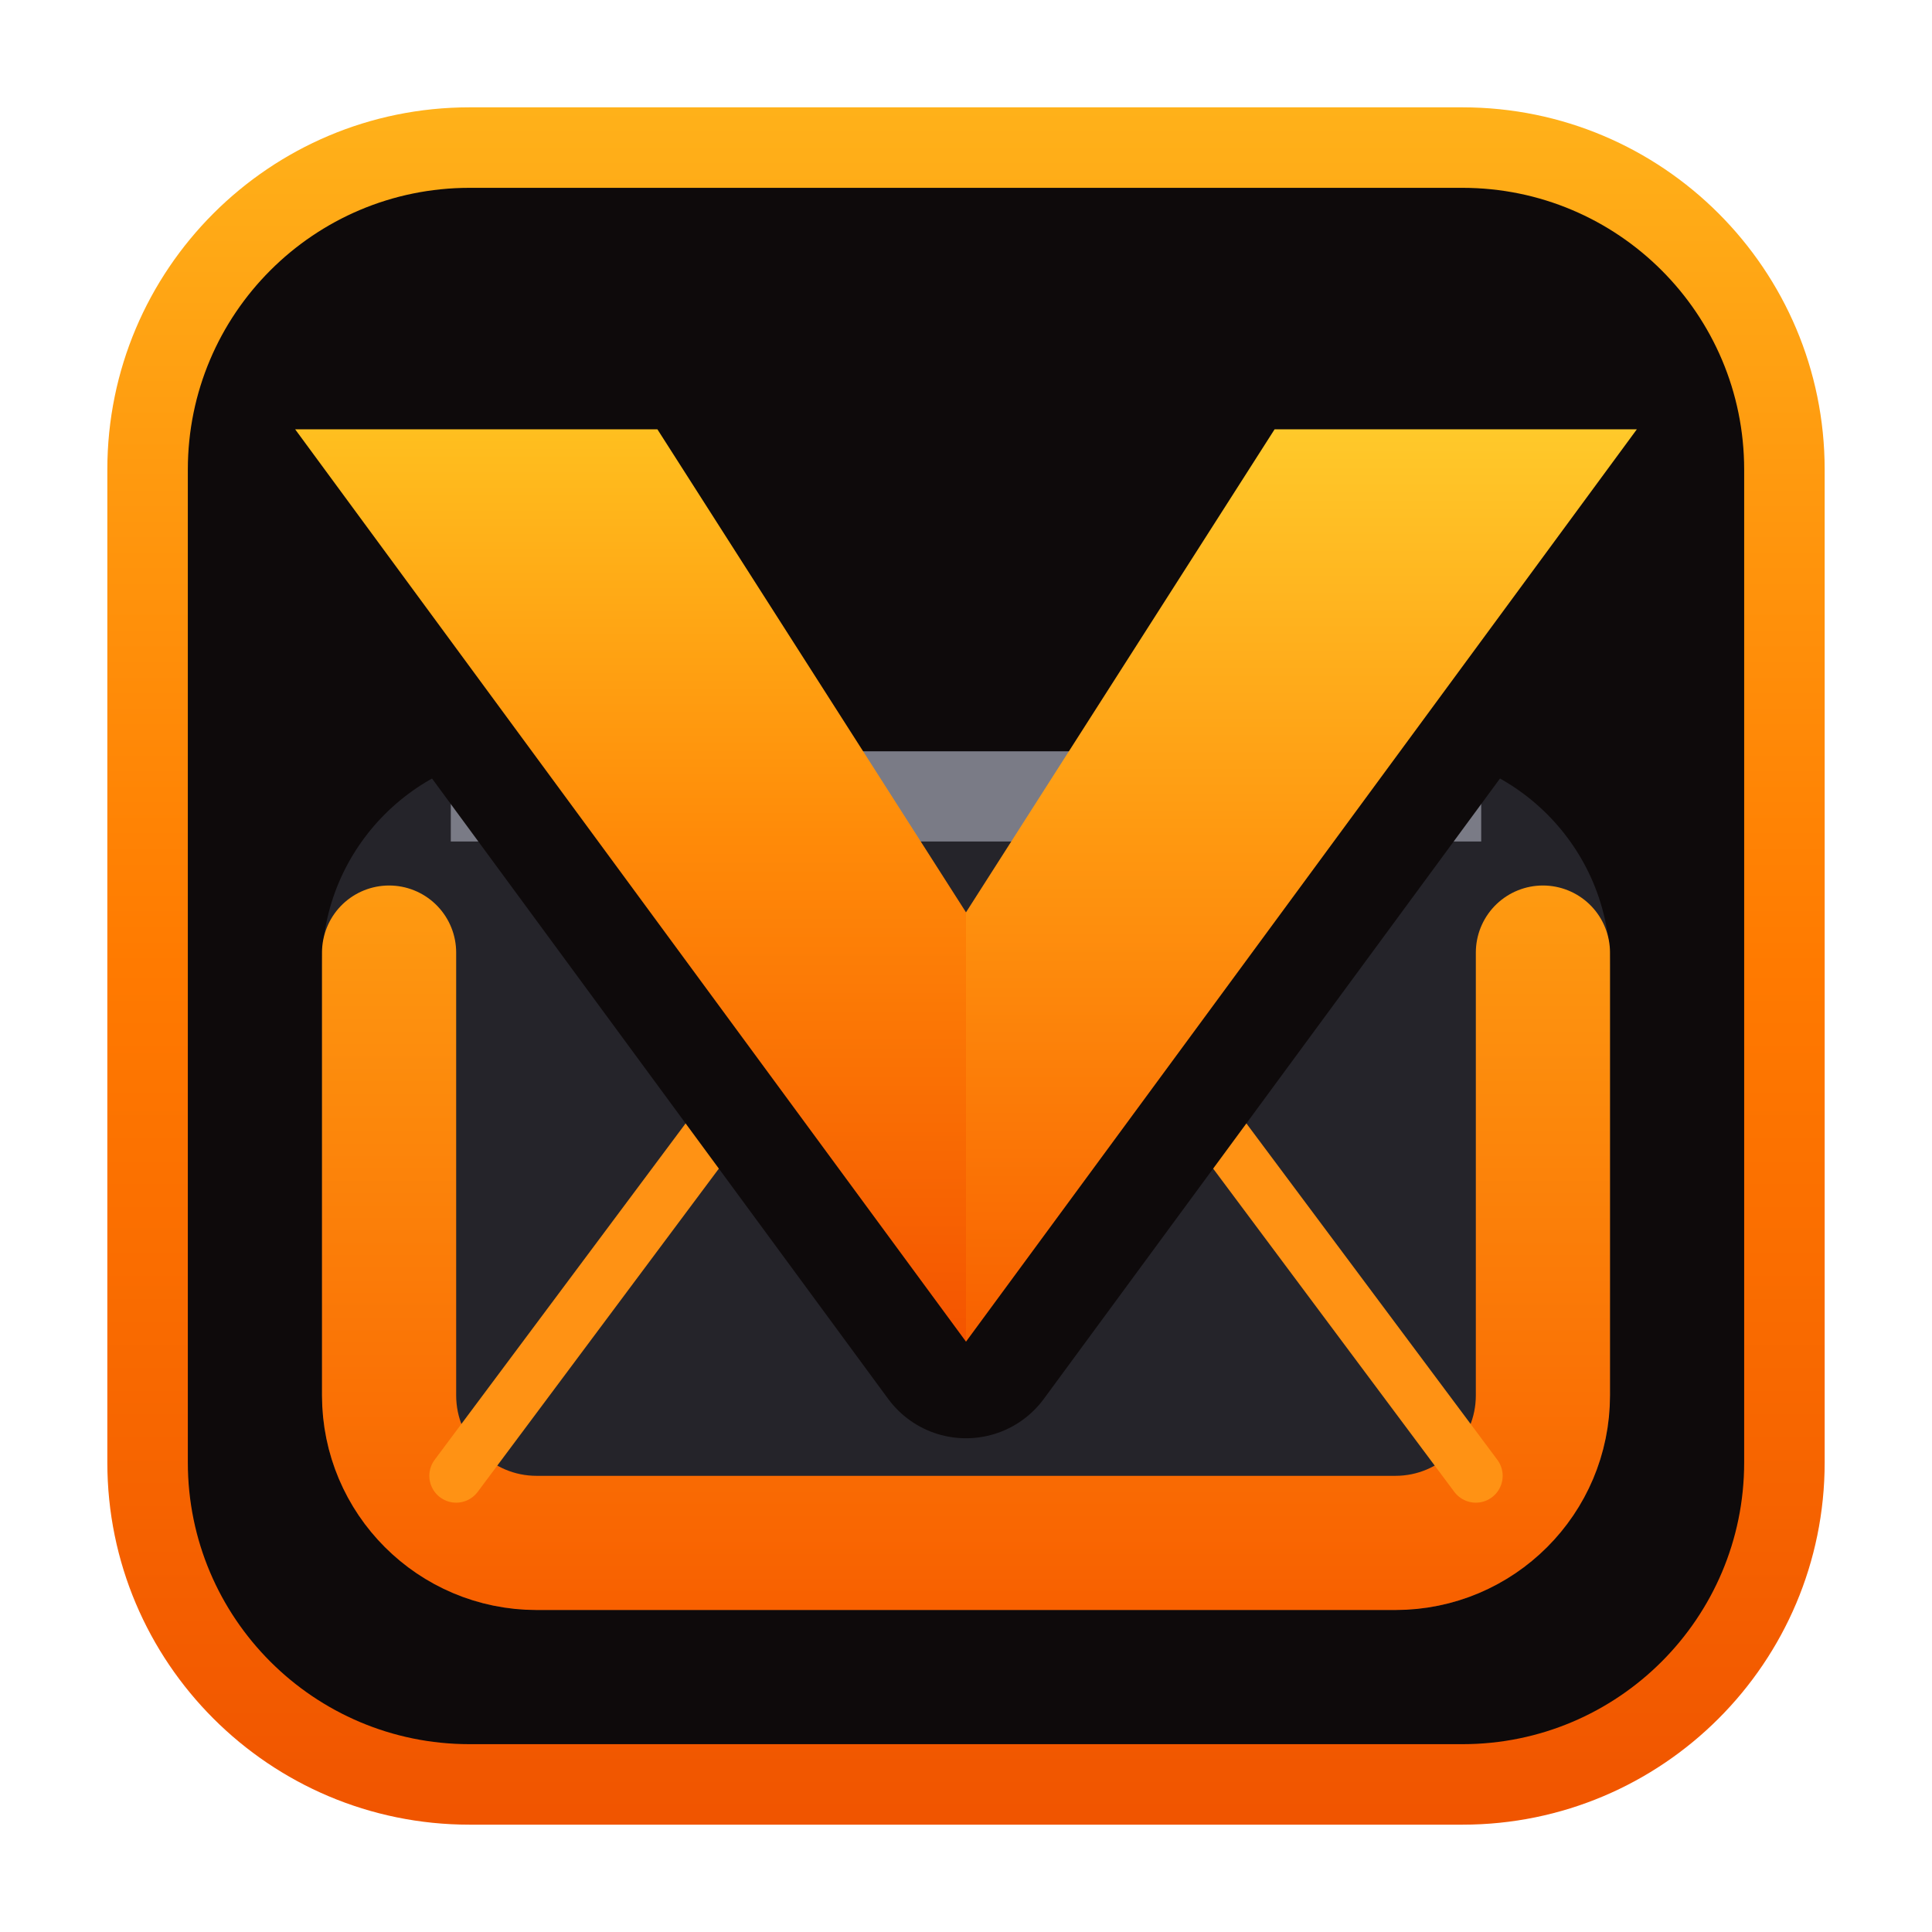
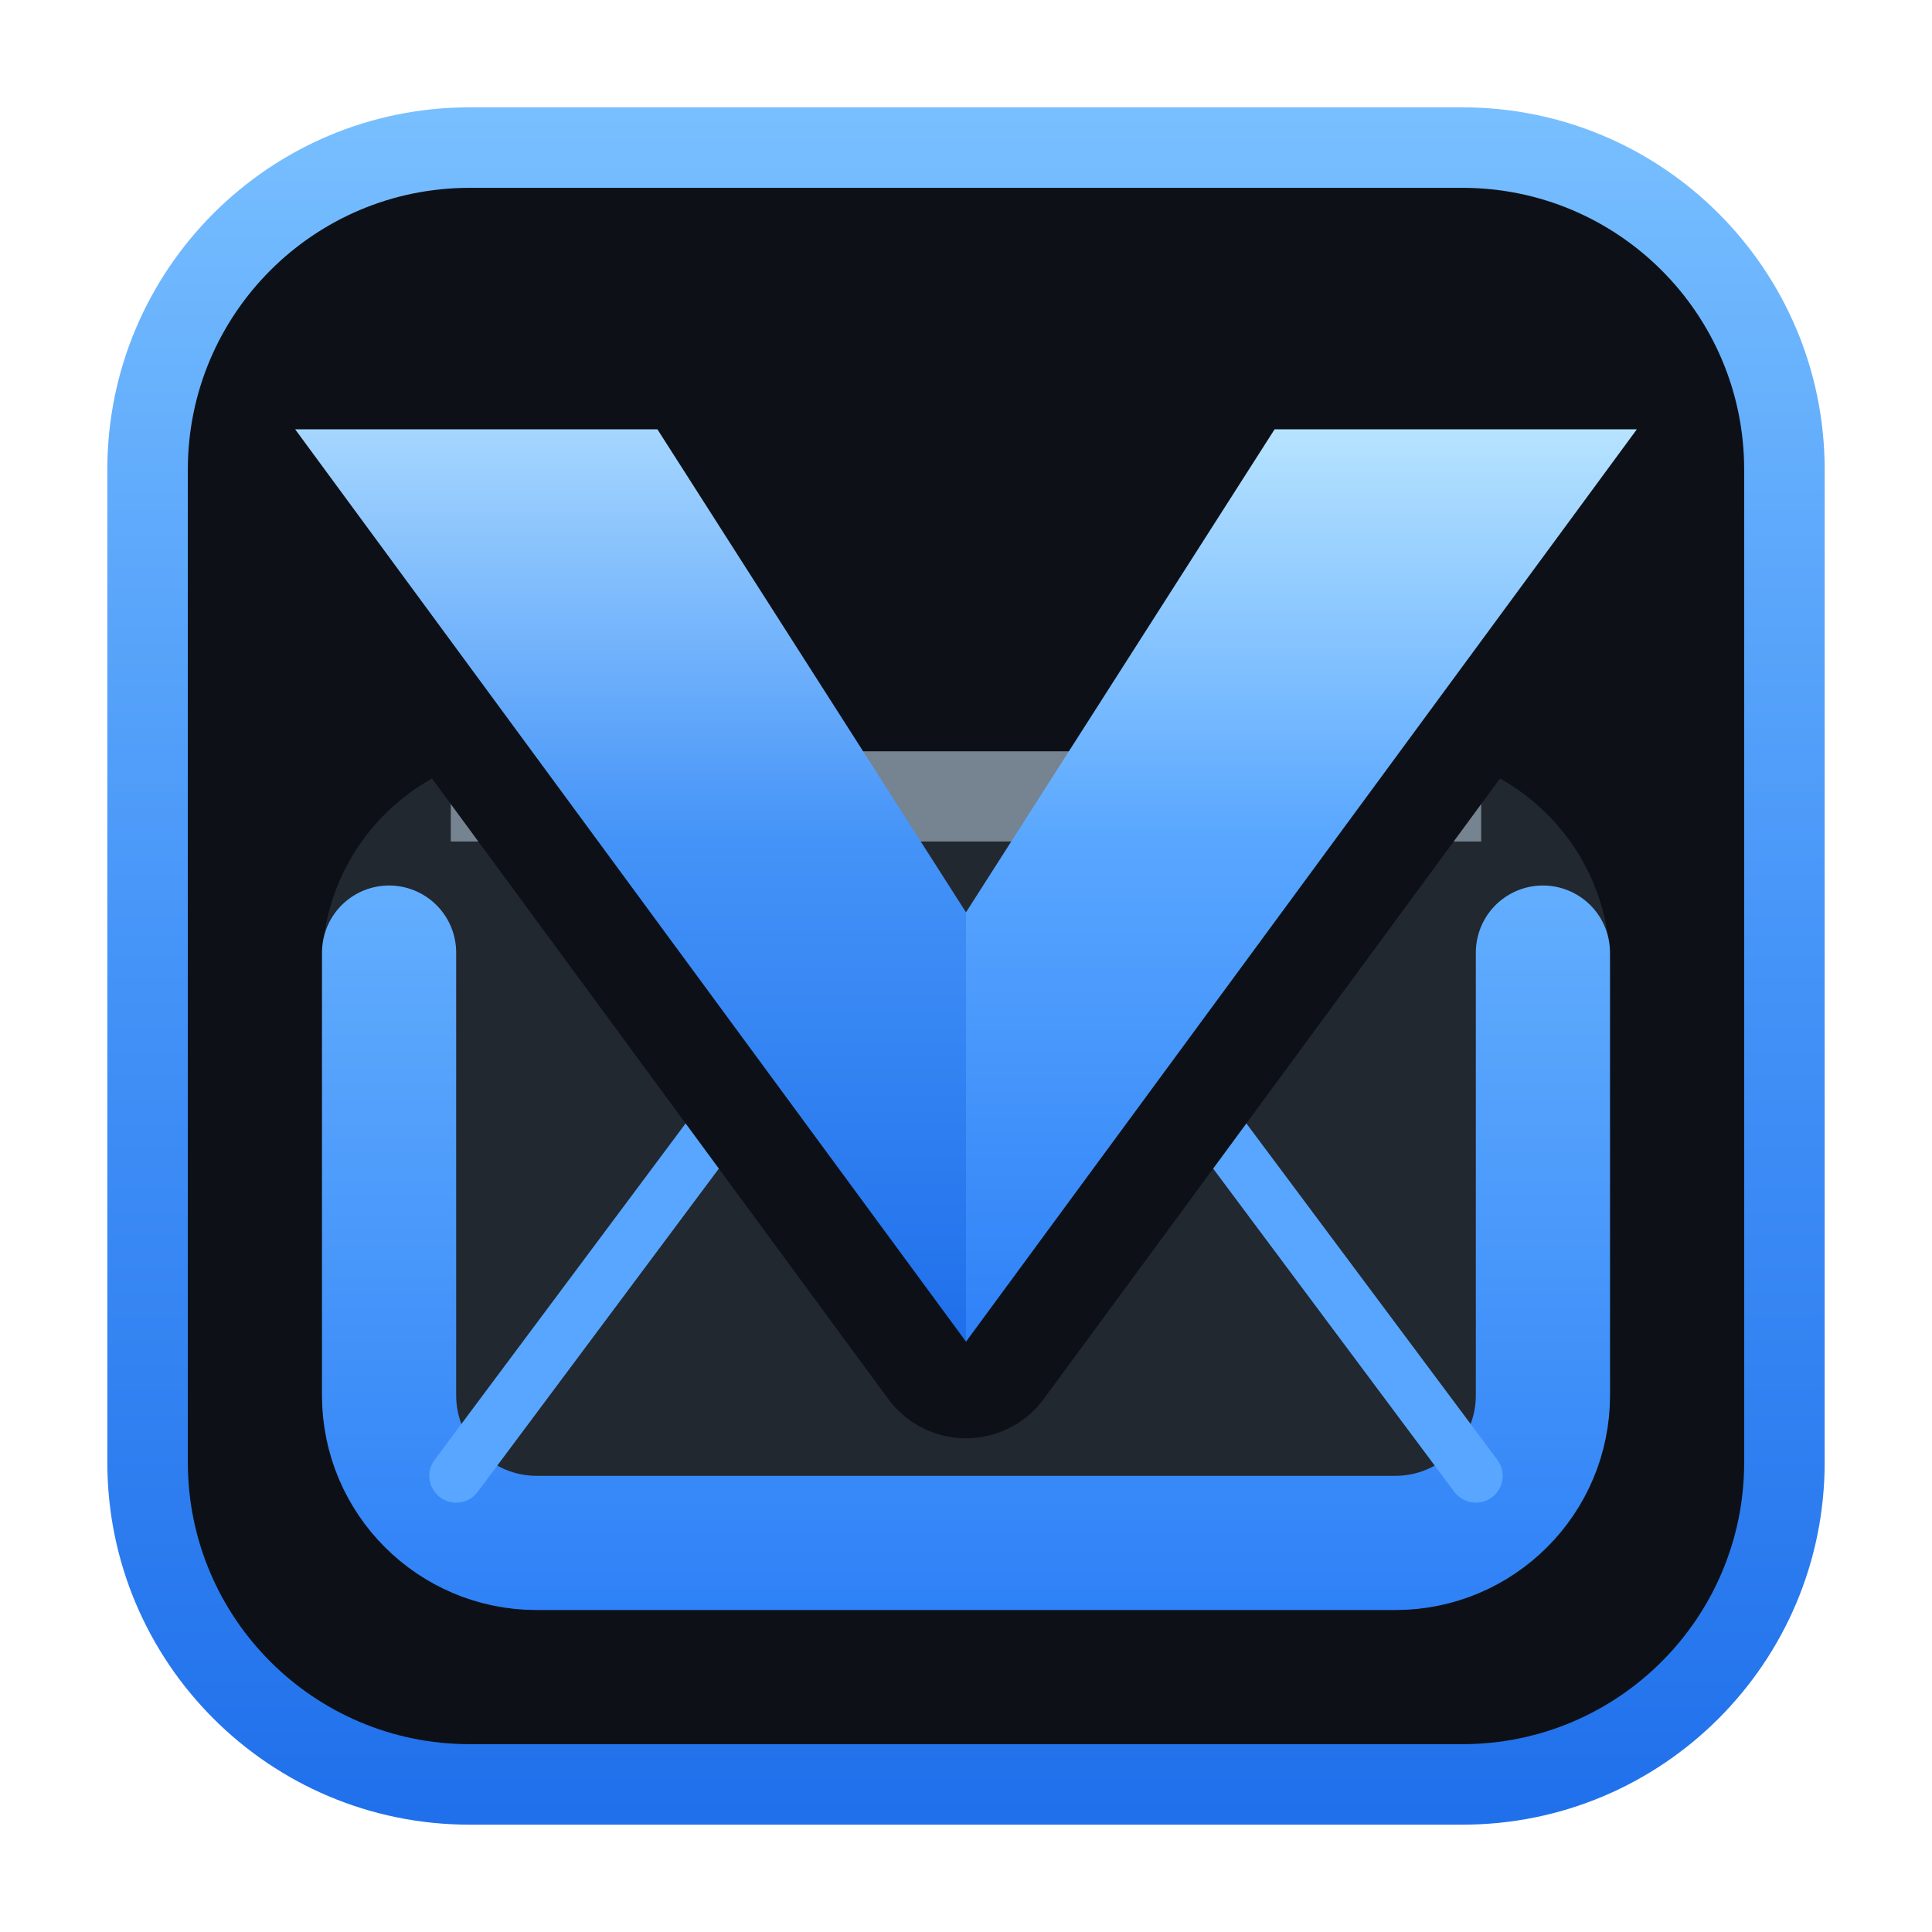
<svg xmlns="http://www.w3.org/2000/svg" width="36" height="36" viewBox="0 0 36 36">
  <defs>
    <linearGradient id="rim" x1="0" y1="0" x2="0" y2="1">
-       <stop offset="0" stop-color="#ffb21a" />
-       <stop offset="0.5" stop-color="#ff7a00" />
-       <stop offset="1" stop-color="#f05400" />
+       <stop offset="0" stop-color="#79c0ff" />
+       <stop offset="0.5" stop-color="#4493f8" />
+       <stop offset="1" stop-color="#1f6feb" />
    </linearGradient>
    <linearGradient id="v-left" gradientUnits="userSpaceOnUse" x1="0" y1="8" x2="0" y2="25">
-       <stop offset="0" stop-color="#ffbf1f" />
-       <stop offset="0.45" stop-color="#ff8a08" />
-       <stop offset="1" stop-color="#f45400" />
+       <stop offset="0" stop-color="#a5d6ff" />
+       <stop offset="0.45" stop-color="#4493f8" />
+       <stop offset="1" stop-color="#1f6feb" />
    </linearGradient>
    <linearGradient id="v-right" gradientUnits="userSpaceOnUse" x1="0" y1="8" x2="0" y2="25">
-       <stop offset="0" stop-color="#ffc92a" />
-       <stop offset="0.45" stop-color="#ff9810" />
-       <stop offset="1" stop-color="#f86000" />
+       <stop offset="0" stop-color="#b6e3ff" />
+       <stop offset="0.45" stop-color="#58a6ff" />
+       <stop offset="1" stop-color="#2f81f7" />
    </linearGradient>
    <linearGradient id="outline" gradientUnits="userSpaceOnUse" x1="0" y1="14" x2="0" y2="30">
-       <stop offset="0" stop-color="#ffa514" />
-       <stop offset="1" stop-color="#f86000" />
+       <stop offset="0" stop-color="#6cb6ff" />
+       <stop offset="1" stop-color="#2f81f7" />
    </linearGradient>
  </defs>
  <path d="M8.75 2H27.25A6.75 6.75 0 0 1 34 8.75V27.25A6.75 6.75 0 0 1 27.25 34H8.75A6.75 6.75 0 0 1 2 27.25V8.75A6.75 6.75 0 0 1 8.75 2Z" fill="url(#rim)" />
-   <path d="M8.75 3.5H27.25A5.25 5.25 0 0 1 32.5 8.75V27.25A5.25 5.25 0 0 1 27.25 32.5H8.75A5.25 5.25 0 0 1 3.5 27.25V8.75A5.25 5.25 0 0 1 8.75 3.5Z" fill="#0e0a0b" />
-   <path d="M10 14H26A4 4 0 0 1 30 18V26A4 4 0 0 1 26 30H10A4 4 0 0 1 6 26V18A4 4 0 0 1 10 14Z" fill="#25242a" />
-   <rect x="8.4" y="14" width="19.2" height="1.68" fill="#7a7b86" />
+   <path d="M8.75 3.5H27.25A5.25 5.25 0 0 1 32.5 8.75V27.25A5.25 5.25 0 0 1 27.25 32.5H8.75A5.25 5.25 0 0 1 3.5 27.25V8.75A5.25 5.25 0 0 1 8.75 3.5Z" fill="#0d1117" />
+   <path d="M10 14H26A4 4 0 0 1 30 18V26A4 4 0 0 1 26 30H10A4 4 0 0 1 6 26V18A4 4 0 0 1 10 14Z" fill="#212830" />
+   <rect x="8.4" y="14" width="19.2" height="1.68" fill="#768390" />
  <path d="M7.25 17.75V26A2.75 2.75 0 0 0 10 28.75H26A2.75 2.75 0 0 0 28.75 26V17.75" fill="none" stroke="url(#outline)" stroke-width="2.5" stroke-linecap="round" />
-   <path d="M8.5 27.5L13.2 21.2M27.5 27.5L22.8 21.2" stroke="#ff9214" stroke-width="1" stroke-linecap="round" />
-   <polyline points="12.25,8 5.5,8 18,25 30.5,8 23.75,8" fill="none" stroke="#0e0a0b" stroke-width="3.6" stroke-linejoin="round" />
+   <path d="M8.5 27.5L13.2 21.2M27.5 27.5L22.8 21.2" stroke="#58a6ff" stroke-width="1" stroke-linecap="round" />
+   <polyline points="12.25,8 5.5,8 18,25 30.5,8 23.75,8" fill="none" stroke="#0d1117" stroke-width="3.6" stroke-linejoin="round" />
  <polygon points="5.5,8 12.25,8 18,17 18,25" fill="url(#v-left)" />
  <polygon points="23.75,8 30.5,8 18,25 18,17" fill="url(#v-right)" />
</svg>
